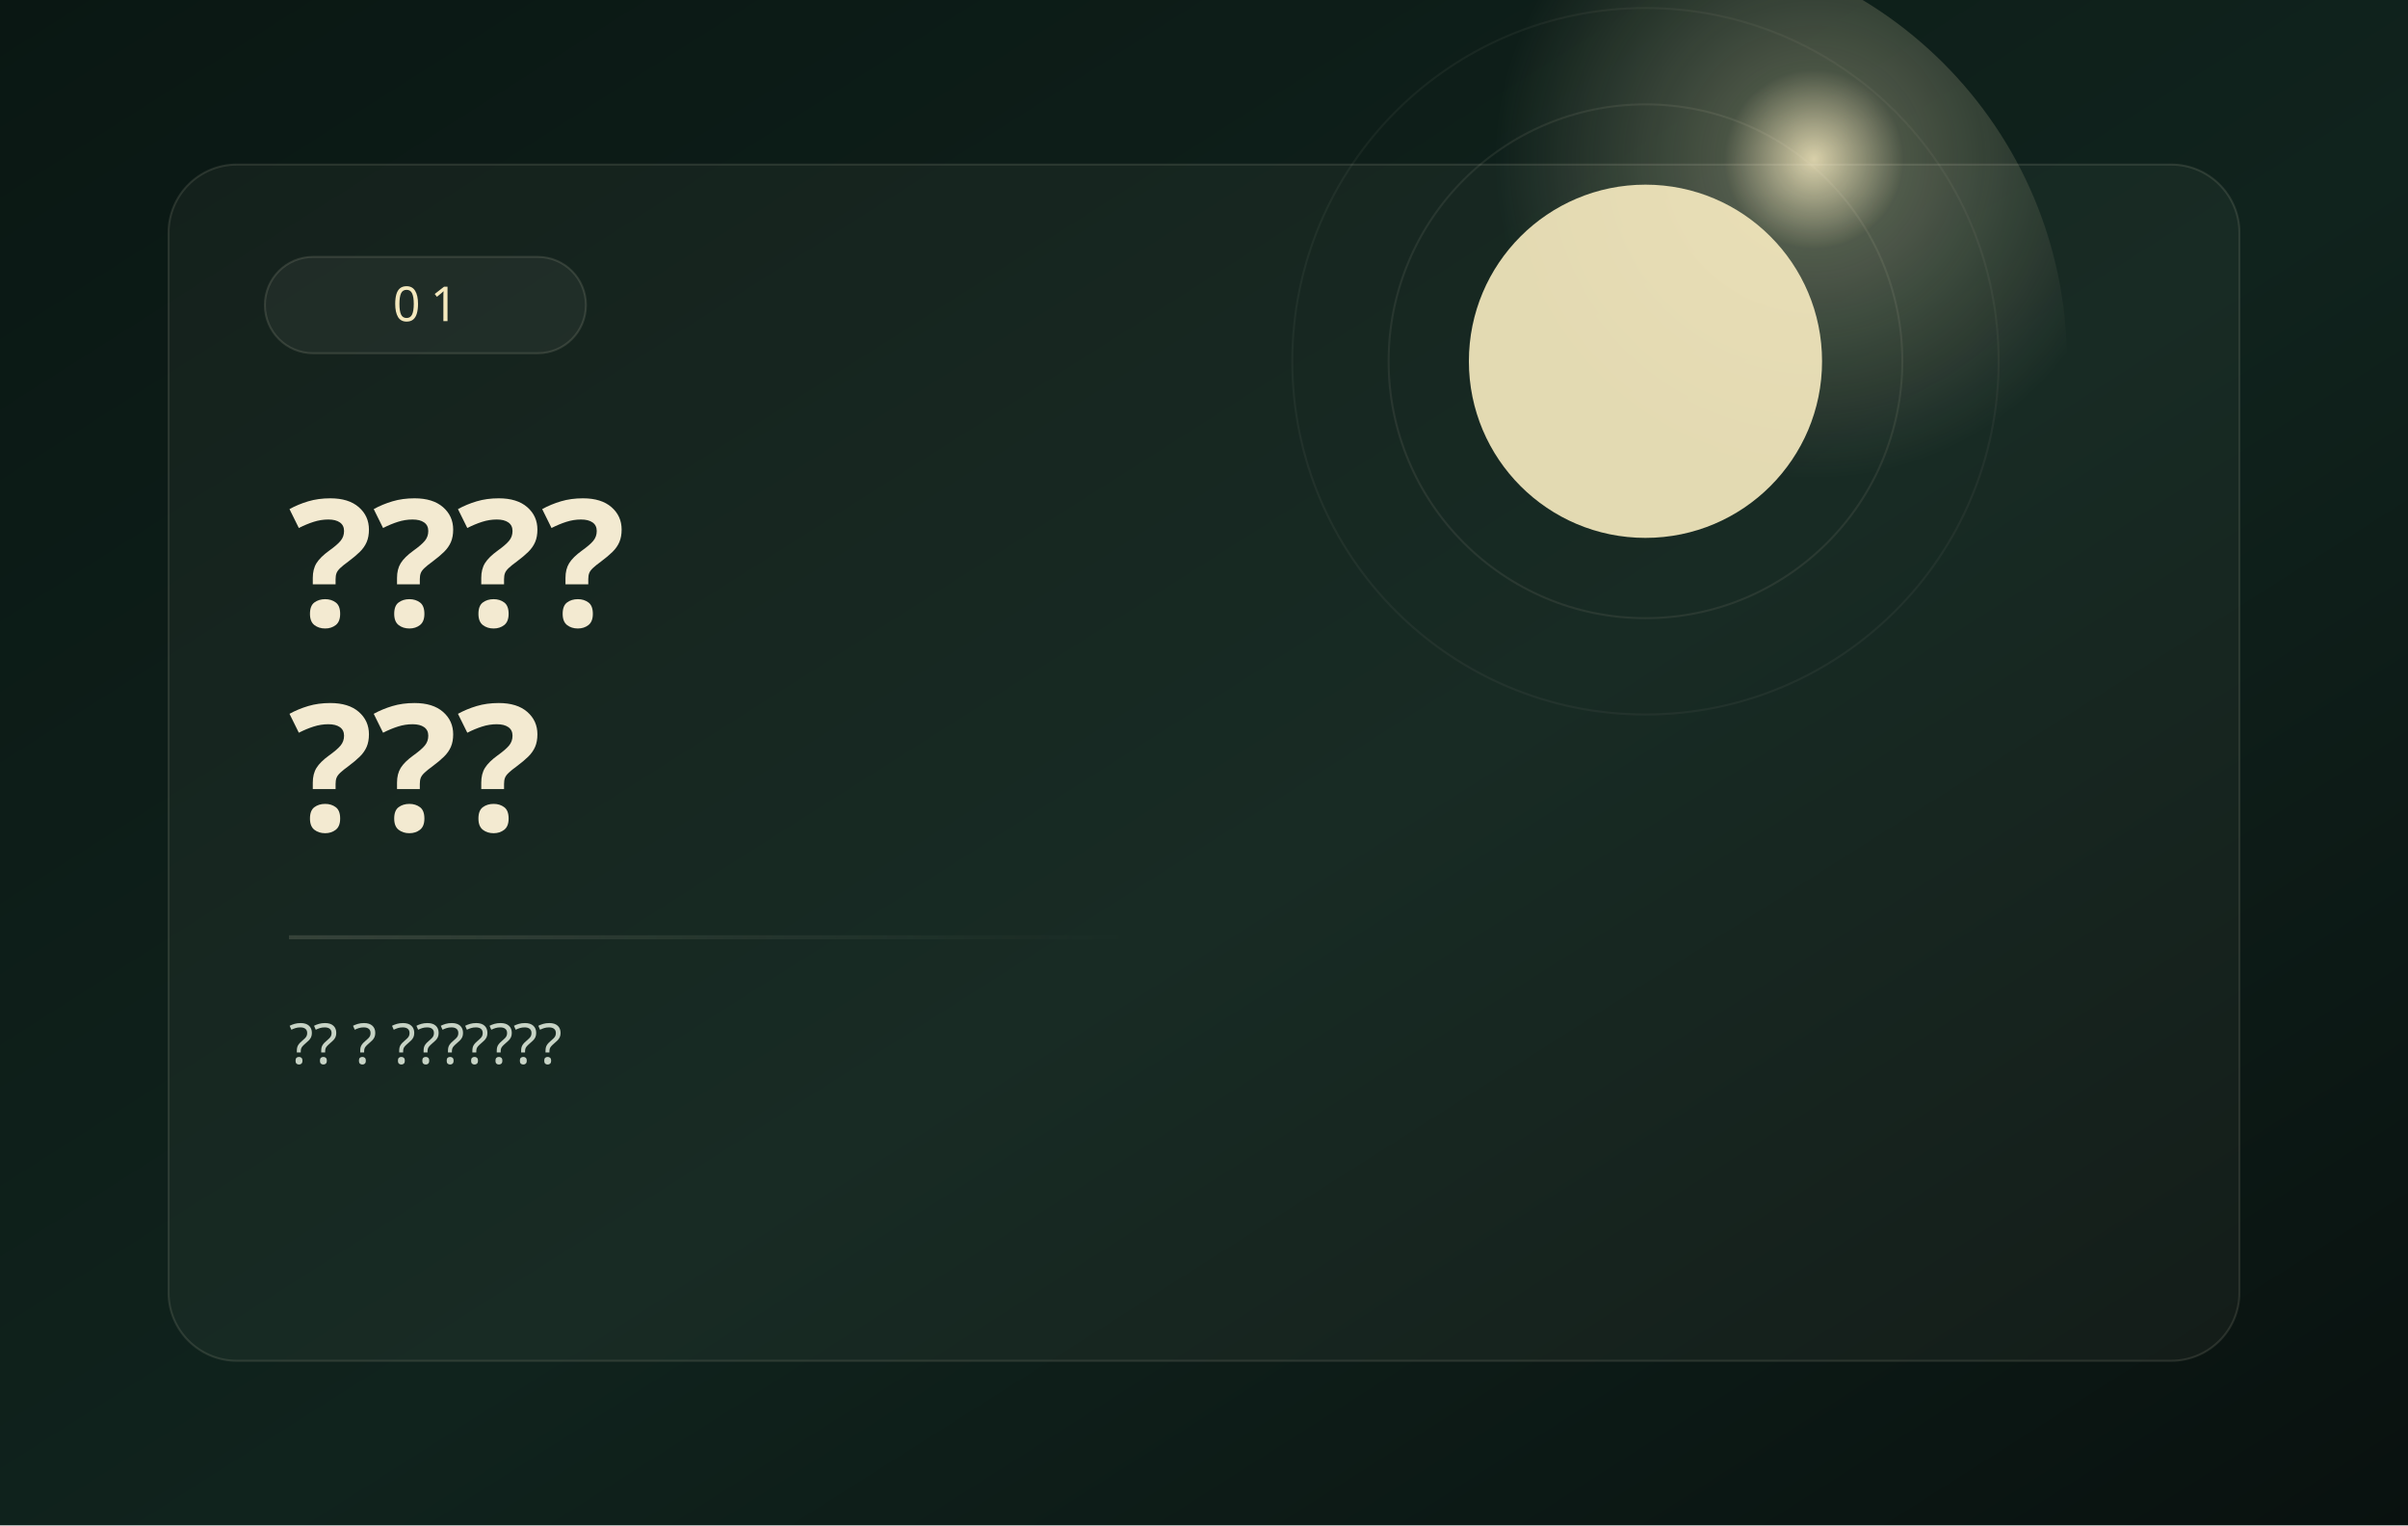
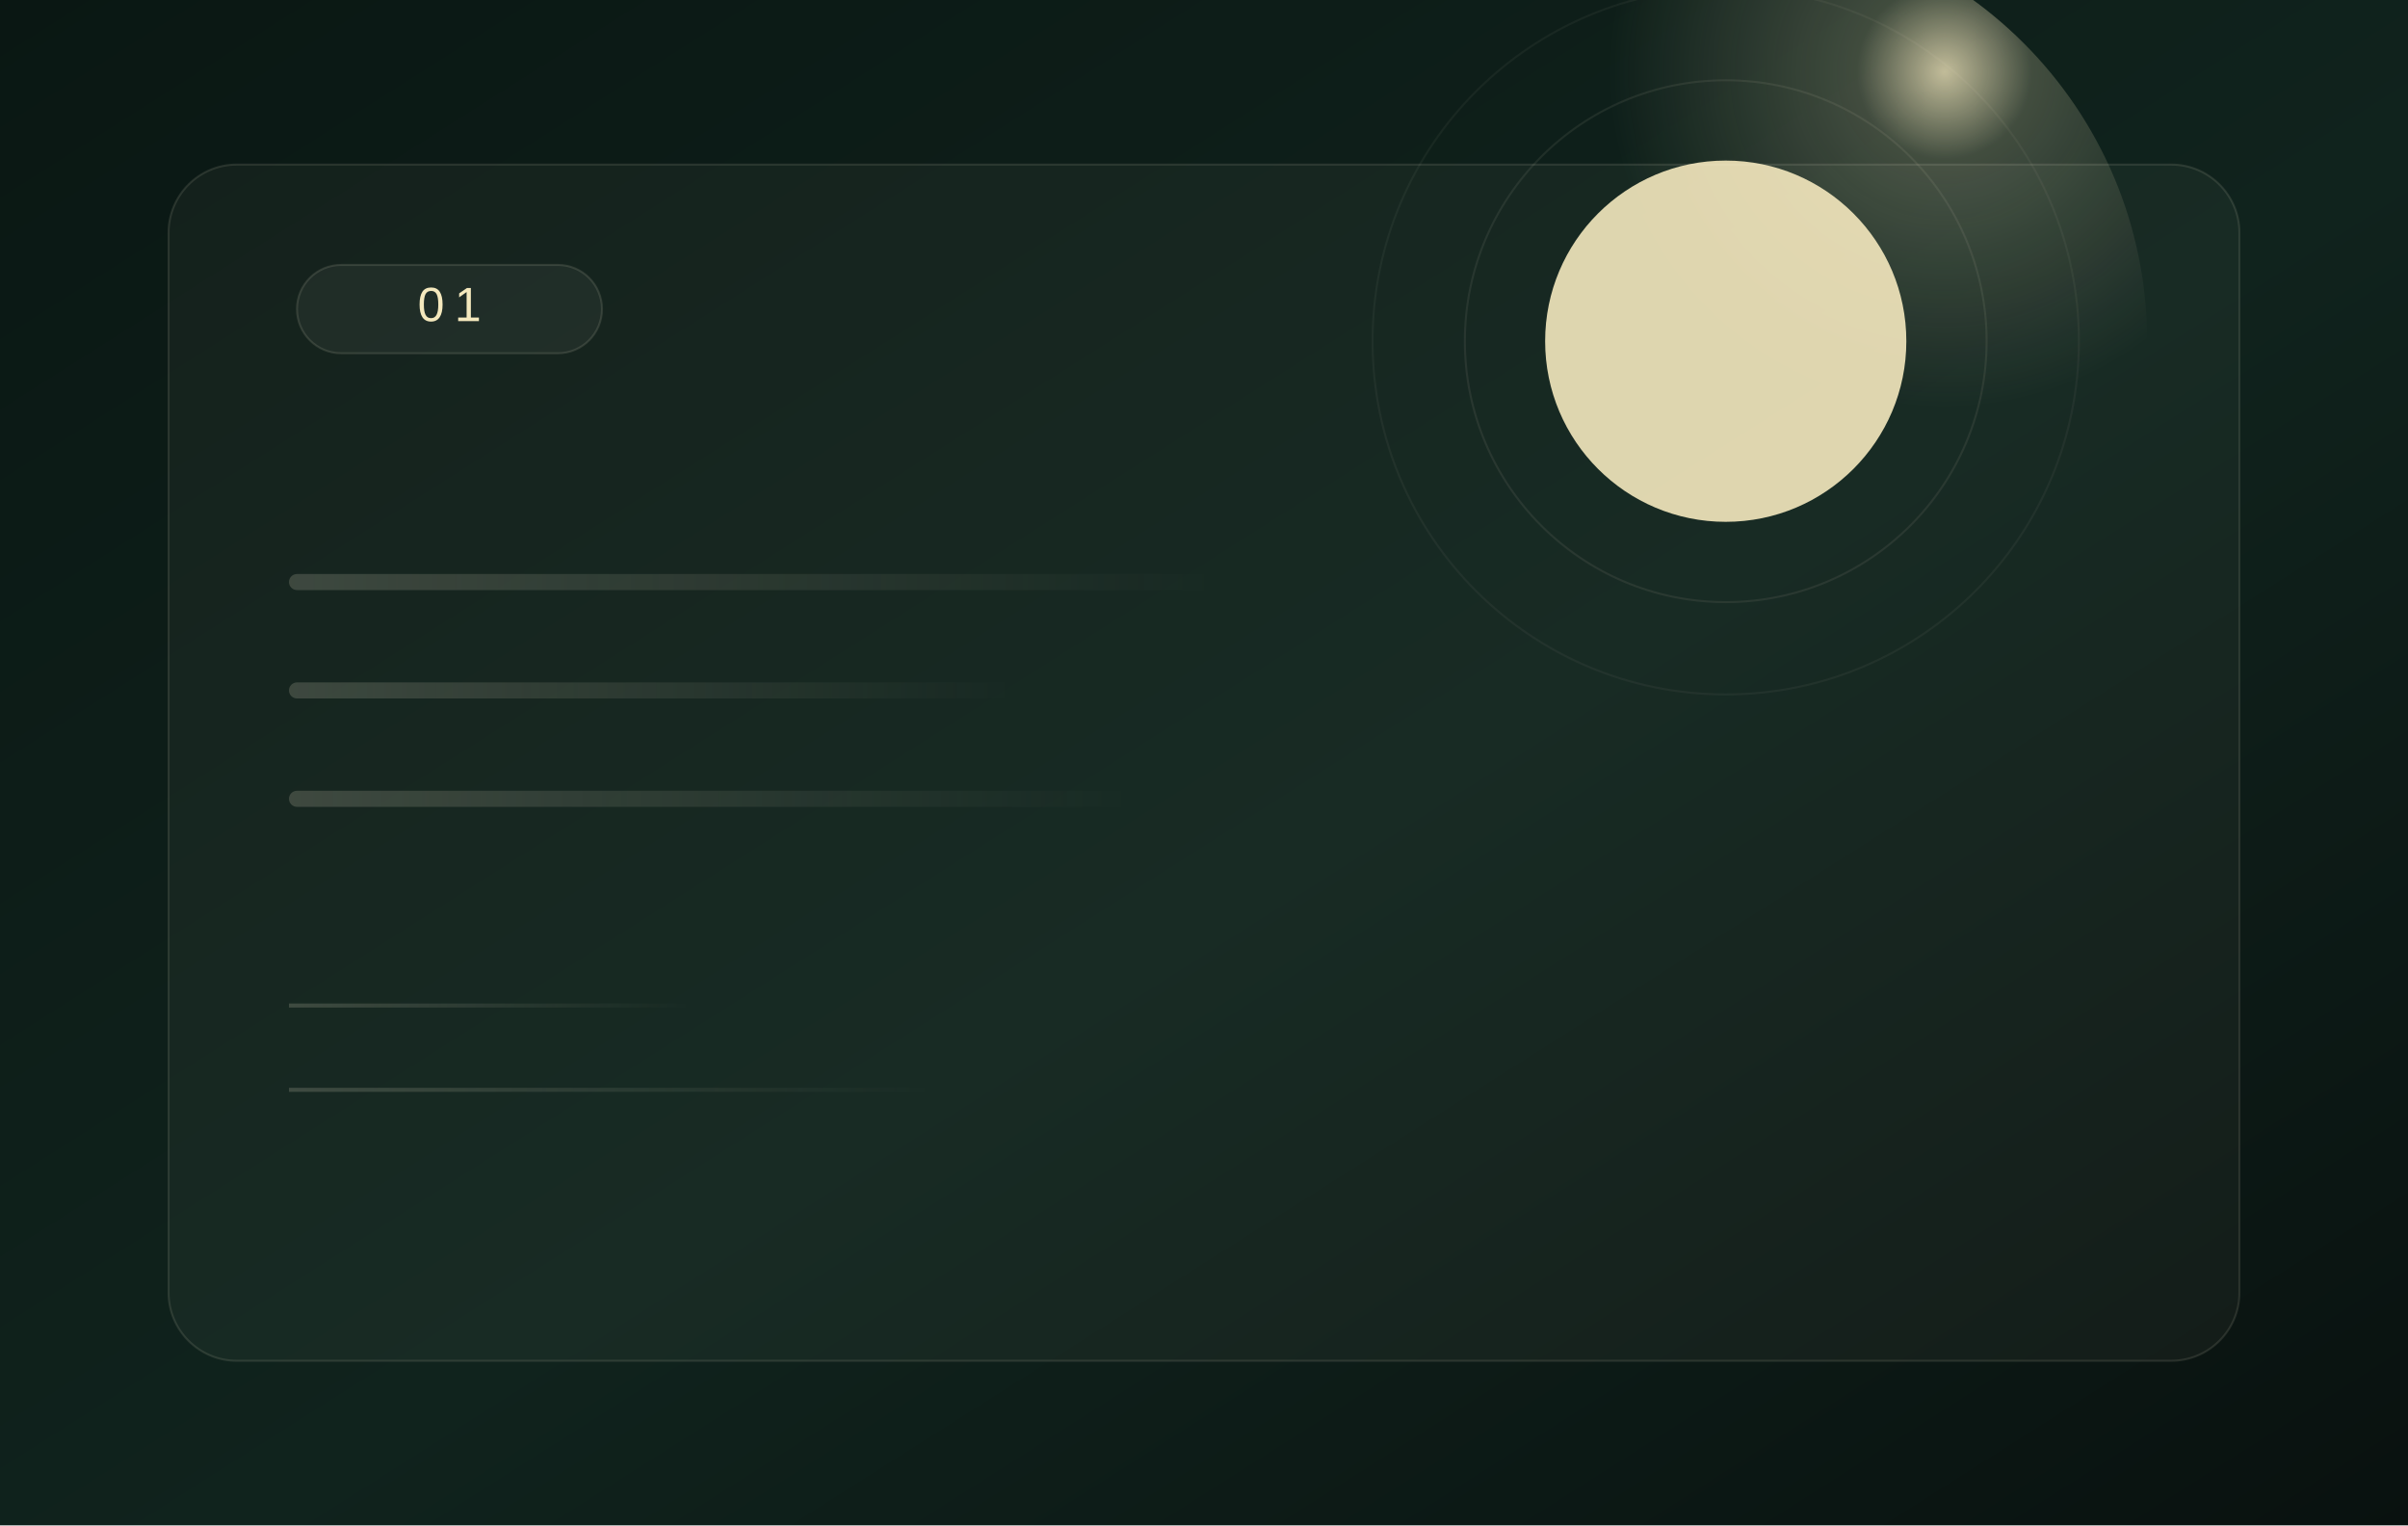
- <svg xmlns="http://www.w3.org/2000/svg" width="1200" height="760" viewBox="0 0 1200 760">
+ <svg xmlns="http://www.w3.org/2000/svg" width="1200" height="760" viewBox="0 0 1200 760" role="img" aria-label="Work cover 01">
  <defs>
    <linearGradient id="bg" x1="0" y1="0" x2="1" y2="1">
      <stop offset="0%" stop-color="#0a1713" />
      <stop offset="55%" stop-color="#10231d" />
      <stop offset="100%" stop-color="#09110f" />
    </linearGradient>
-     <radialGradient id="glow" cx="70%" cy="26%" r="38%">
-       <stop offset="0%" stop-color="#f4e8bd" stop-opacity="0.88" />
-       <stop offset="28%" stop-color="#f4e8bd" stop-opacity="0.26" />
+     <radialGradient id="glow" cx="76%" cy="18%" r="40%">
+       <stop offset="0%" stop-color="#f4e8bd" stop-opacity="0.78" />
+       <stop offset="26%" stop-color="#f4e8bd" stop-opacity="0.22" />
      <stop offset="100%" stop-color="#f4e8bd" stop-opacity="0" />
    </radialGradient>
    <linearGradient id="line" x1="0" y1="0" x2="1" y2="0">
-       <stop offset="0%" stop-color="#f3ead1" stop-opacity="0.14" />
+       <stop offset="0%" stop-color="#f3ead1" stop-opacity="0.18" />
      <stop offset="100%" stop-color="#f3ead1" stop-opacity="0" />
    </linearGradient>
-     <filter id="soft" x="-20%" y="-20%" width="140%" height="140%">
-       <feGaussianBlur stdDeviation="24" />
-     </filter>
  </defs>
  <rect width="1200" height="760" fill="url(#bg)" />
-   <circle cx="820" cy="180" r="210" fill="url(#glow)" />
-   <circle cx="820" cy="180" r="88" fill="#f4e8bd" fill-opacity="0.92" />
-   <circle cx="820" cy="180" r="128" fill="none" stroke="#f3ead1" stroke-opacity="0.08" />
-   <circle cx="820" cy="180" r="176" fill="none" stroke="#f3ead1" stroke-opacity="0.05" />
+   <circle cx="860" cy="170" r="210" fill="url(#glow)" />
+   <circle cx="860" cy="170" r="90" fill="#f4e8bd" fill-opacity="0.9" />
+   <circle cx="860" cy="170" r="130" fill="none" stroke="#f3ead1" stroke-opacity="0.08" />
+   <circle cx="860" cy="170" r="176" fill="none" stroke="#f3ead1" stroke-opacity="0.05" />
  <rect x="84" y="82" width="1032" height="596" rx="34" fill="#fff8e0" fill-opacity="0.038" stroke="#fff8e0" stroke-opacity="0.11" />
-   <rect x="132" y="128" width="160" height="48" rx="24" fill="#fff8e0" fill-opacity="0.05" stroke="#fff8e0" stroke-opacity="0.12" />
-   <text x="212" y="160" text-anchor="middle" fill="#f4e8bd" font-size="24" font-family="'Microsoft YaHei','PingFang SC',sans-serif" letter-spacing="5">01</text>
-   <text x="144" y="312" fill="#f3ead1" font-size="88" font-family="'Microsoft YaHei','PingFang SC',sans-serif" font-weight="700">????</text>
-   <text x="144" y="414" fill="#f3ead1" font-size="88" font-family="'Microsoft YaHei','PingFang SC',sans-serif" font-weight="700">???</text>
-   <rect x="144" y="466" width="420" height="2" fill="url(#line)" />
-   <text x="144" y="530" fill="#c7d3c5" font-size="28" font-family="'Microsoft YaHei','PingFang SC',sans-serif">?? ? ???????</text>
+   <rect x="148" y="132" width="152" height="44" rx="22" fill="#fff8e0" fill-opacity="0.05" stroke="#fff8e0" stroke-opacity="0.12" />
+   <text x="224" y="160" text-anchor="middle" fill="#f4e8bd" font-size="24" font-family="Arial, Helvetica, sans-serif" letter-spacing="5">01</text>
+   <rect x="144" y="286" width="460" height="8" rx="4" fill="url(#line)" />
+   <rect x="144" y="340" width="360" height="8" rx="4" fill="url(#line)" />
+   <rect x="144" y="394" width="420" height="8" rx="4" fill="url(#line)" />
+   <rect x="144" y="500" width="200" height="2" fill="url(#line)" />
+   <rect x="144" y="542" width="320" height="2" fill="url(#line)" />
</svg>
